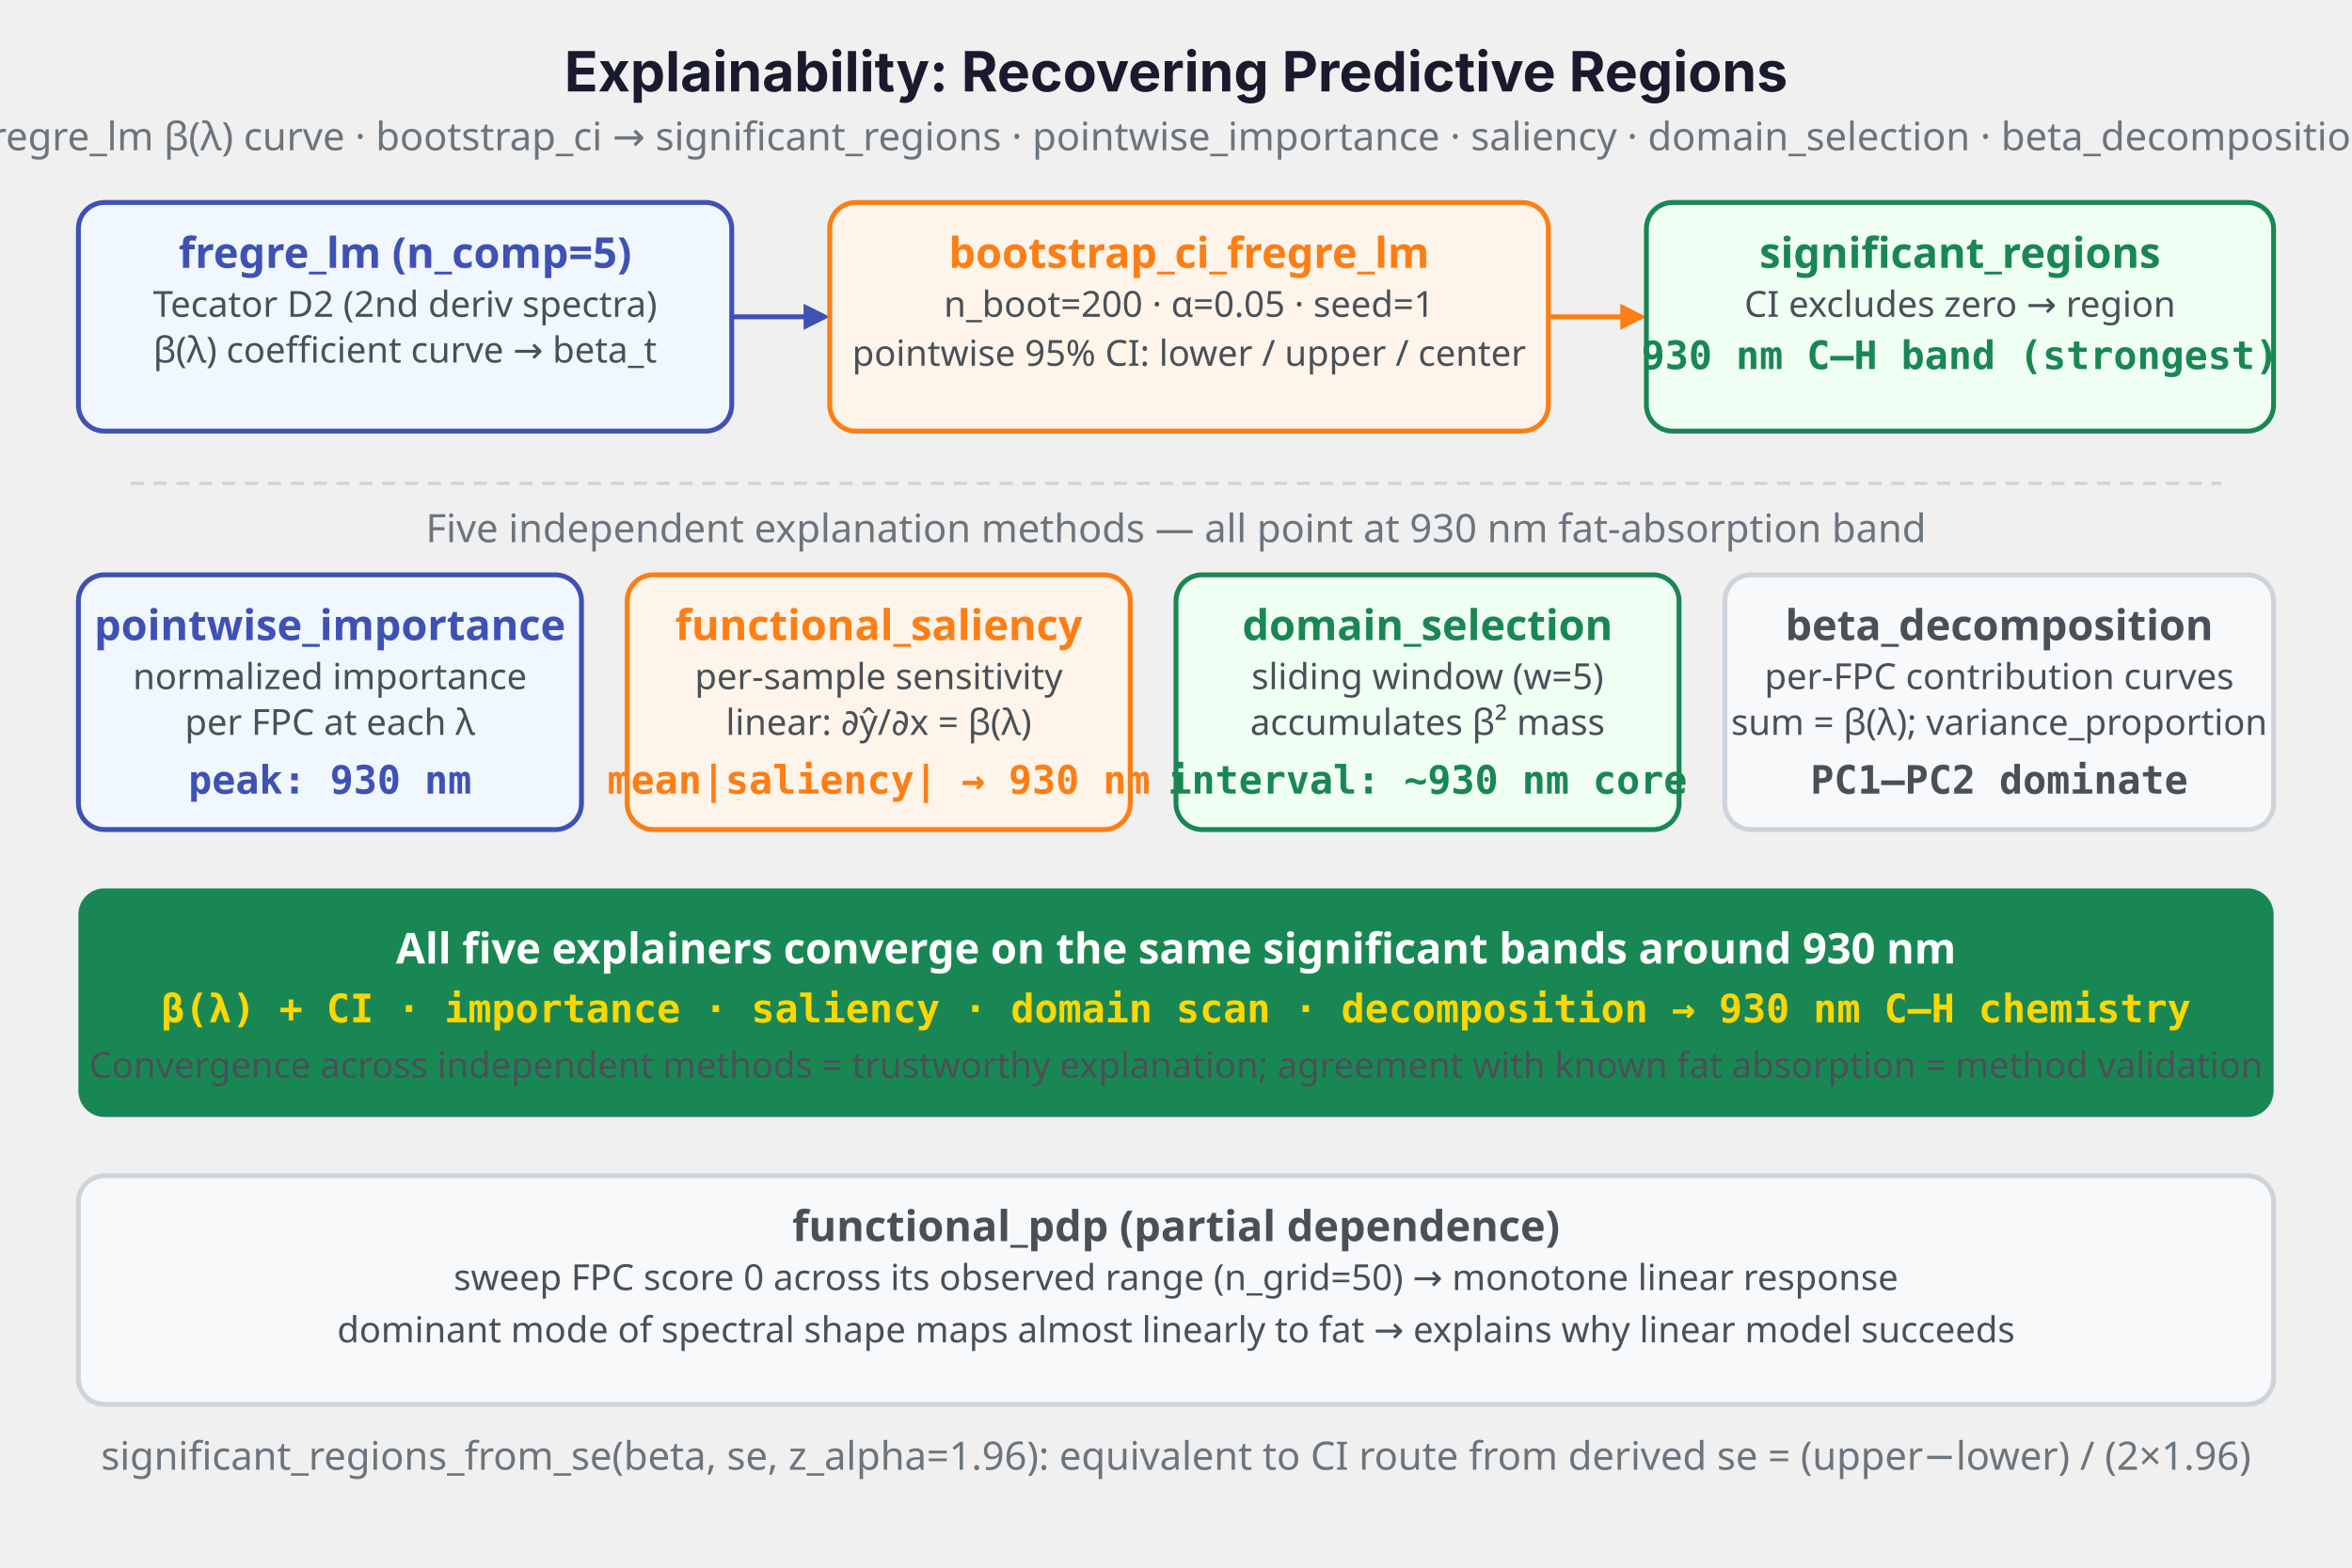
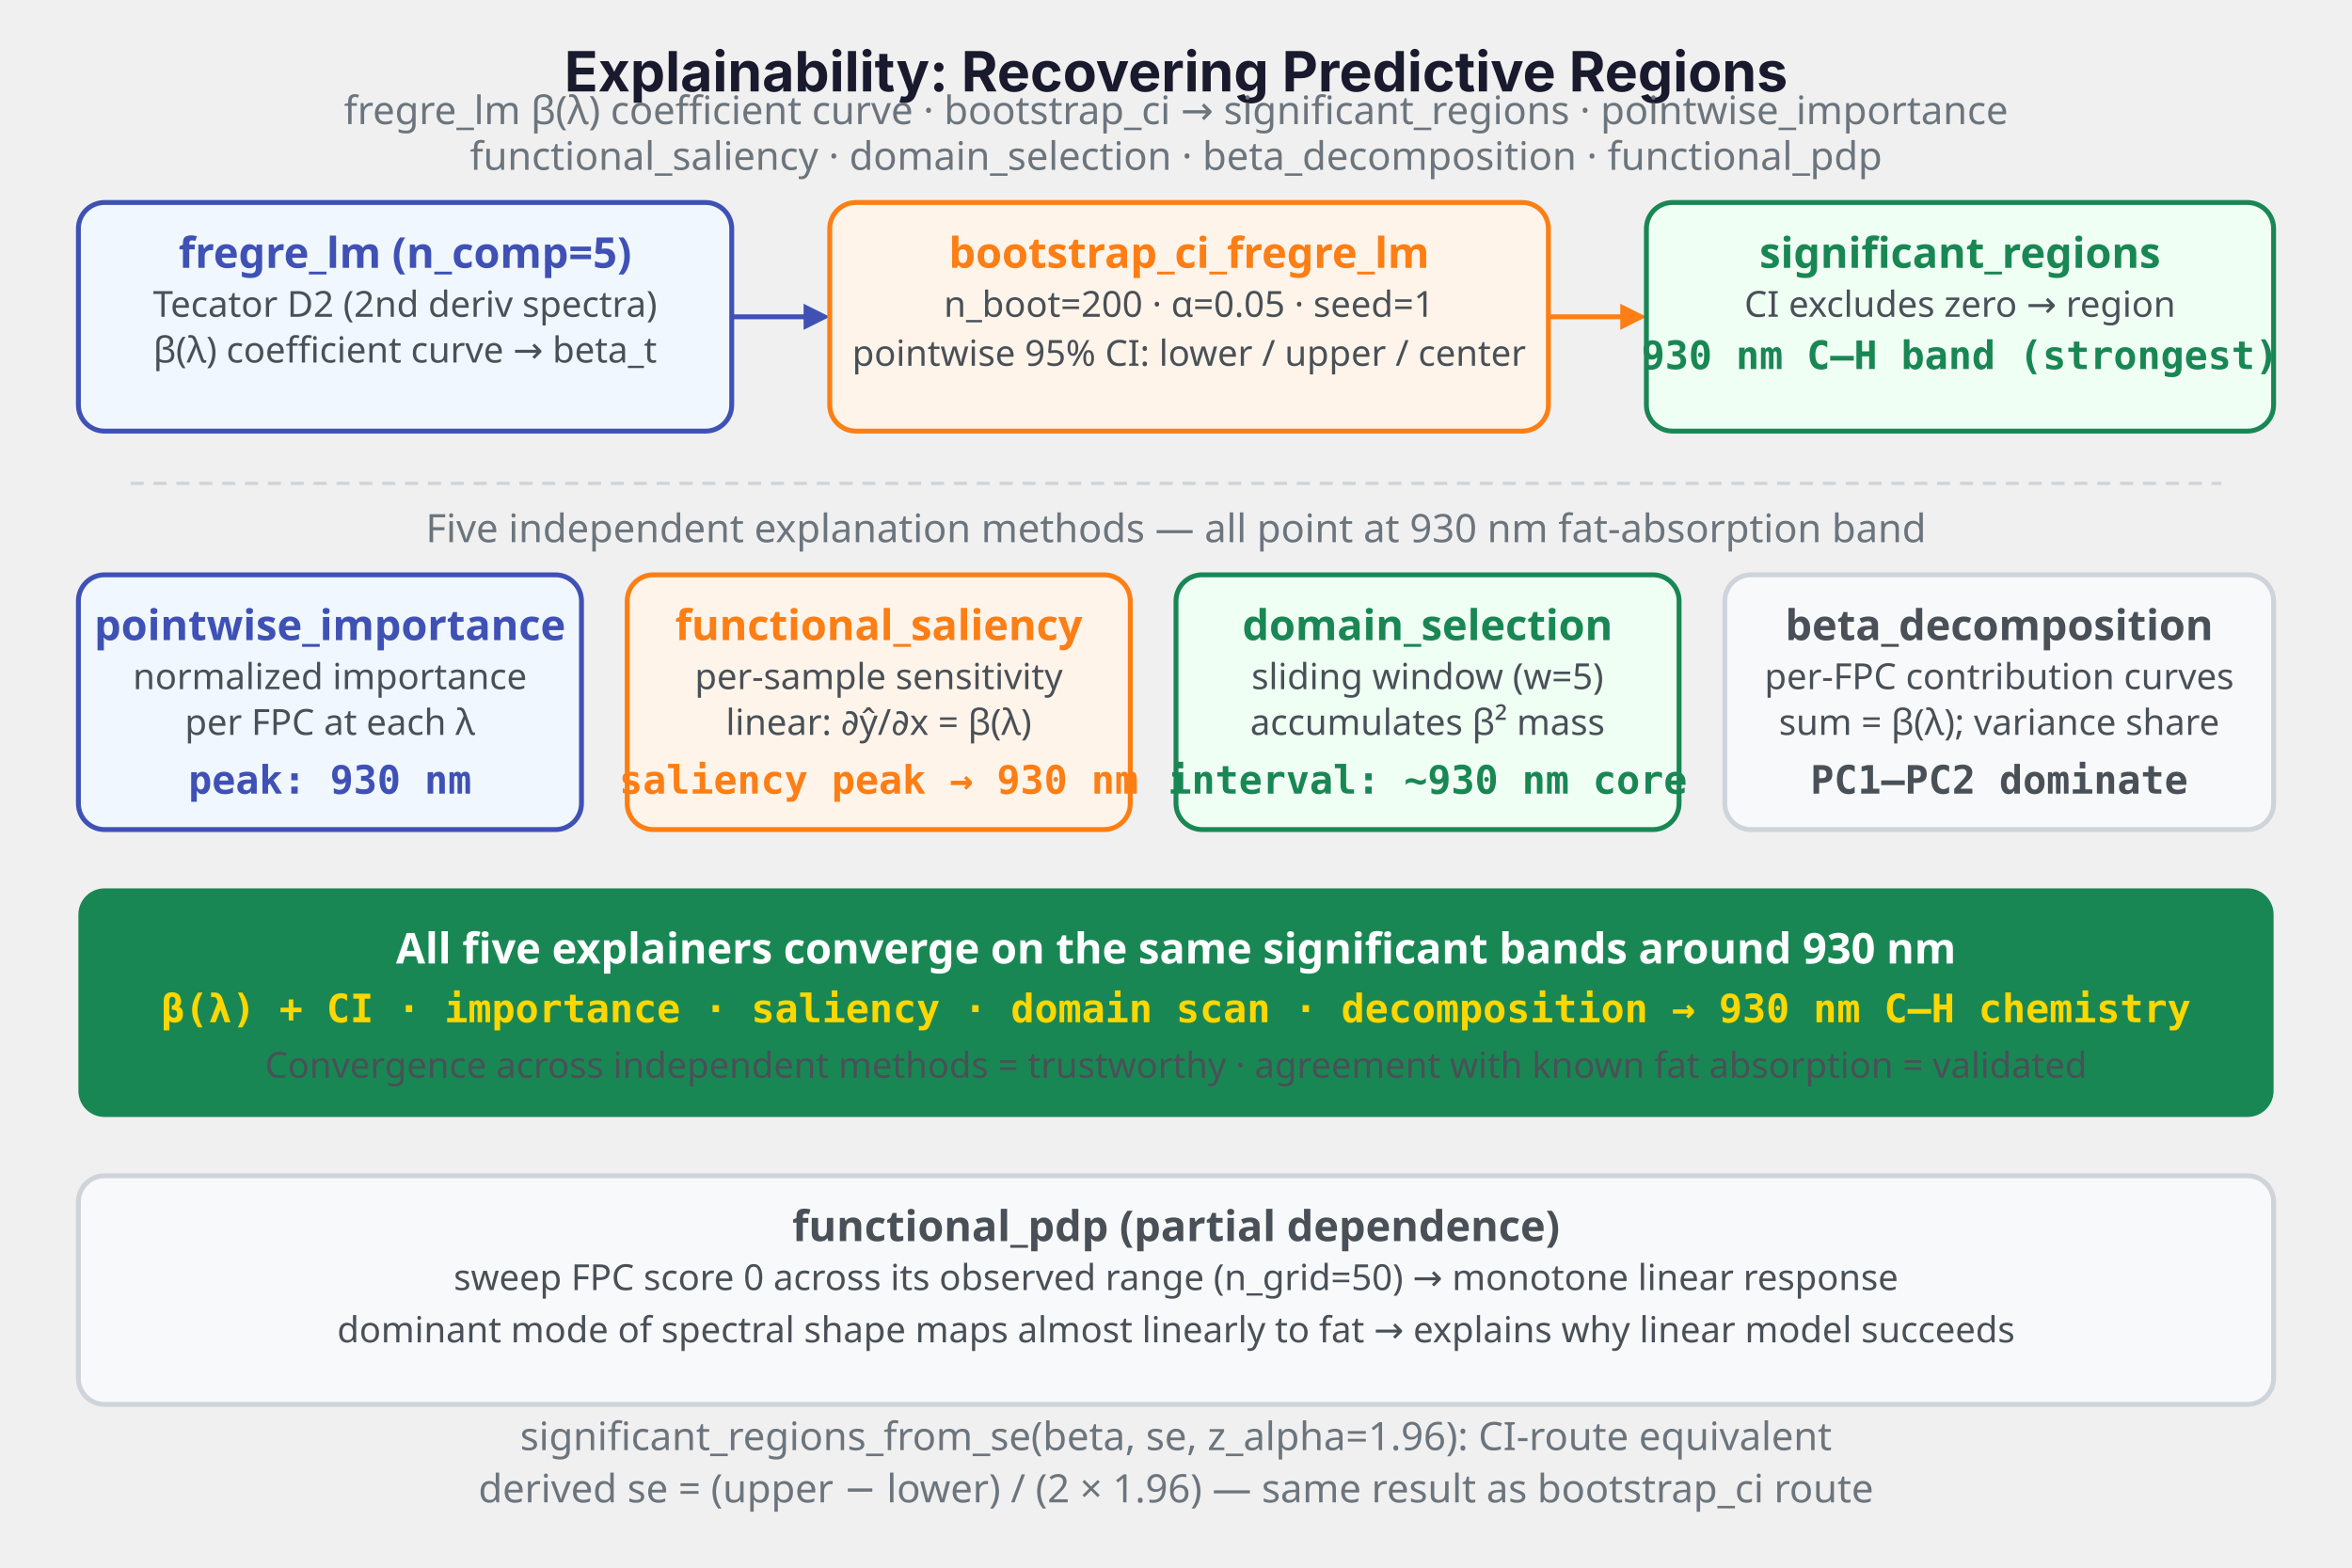
<svg xmlns="http://www.w3.org/2000/svg" viewBox="0 0 720 480" fill="none" role="img" aria-label="Explainability: Recovering Predictive Regions — fregre_lm beta(t) coefficient curve, bootstrap CI, significant_regions, pointwise_importance, functional_saliency, domain_selection, beta_decomposition, functional_pdp">
  <style>
    .ttl{font:700 17px system-ui,-apple-system,sans-serif;fill:#1a1a2e}
    .sub{font:400 12px system-ui,sans-serif;fill:#6c757d}
    .lab{font:700 13px system-ui,sans-serif}
    .sm{font:400 11px system-ui,sans-serif;fill:#495057}
    .mono{font:600 12px ui-monospace,monospace}
  </style>
  <text class="ttl" x="360" y="28" text-anchor="middle">Explainability: Recovering Predictive Regions</text>
-   <text class="sub" x="360" y="46" text-anchor="middle">fregre_lm β(λ) curve · bootstrap_ci → significant_regions · pointwise_importance · saliency · domain_selection · beta_decomposition</text>
+   <text class="sub" x="360" y="38" text-anchor="middle">fregre_lm β(λ) coefficient curve · bootstrap_ci → significant_regions · pointwise_importance</text>
+   <text class="sub" x="360" y="52" text-anchor="middle">functional_saliency · domain_selection · beta_decomposition · functional_pdp</text>
  <rect x="24" y="62" width="200" height="70" rx="8" fill="#f0f7ff" stroke="#3f51b5" stroke-width="1.5" />
  <text class="lab" x="124" y="82" text-anchor="middle" fill="#3f51b5">fregre_lm (n_comp=5)</text>
  <text class="sm" x="124" y="97" text-anchor="middle">Tecator D2 (2nd deriv spectra)</text>
  <text class="sm" x="124" y="111" text-anchor="middle">β(λ) coefficient curve → beta_t</text>
  <line x1="224" y1="97" x2="250" y2="97" stroke="#3f51b5" stroke-width="1.5" />
  <polygon points="246,93 254,97 246,101" fill="#3f51b5" />
  <rect x="254" y="62" width="220" height="70" rx="8" fill="#fff4ea" stroke="#fd7e14" stroke-width="1.5" />
  <text class="lab" x="364" y="82" text-anchor="middle" fill="#fd7e14">bootstrap_ci_fregre_lm</text>
  <text class="sm" x="364" y="97" text-anchor="middle">n_boot=200 · α=0.05 · seed=1</text>
  <text class="sm" x="364" y="112" text-anchor="middle">pointwise 95% CI: lower / upper / center</text>
  <line x1="474" y1="97" x2="500" y2="97" stroke="#fd7e14" stroke-width="1.5" />
  <polygon points="496,93 504,97 496,101" fill="#fd7e14" />
  <rect x="504" y="62" width="192" height="70" rx="8" fill="#f0fff4" stroke="#198754" stroke-width="1.5" />
  <text class="lab" x="600" y="82" text-anchor="middle" fill="#198754">significant_regions</text>
  <text class="sm" x="600" y="97" text-anchor="middle">CI excludes zero → region</text>
  <text class="mono" x="600" y="113" text-anchor="middle" fill="#198754">930 nm C–H band (strongest)</text>
  <line x1="40" y1="148" x2="680" y2="148" stroke="#ced4da" stroke-width="1" stroke-dasharray="4,3" />
  <text class="sub" x="360" y="166" text-anchor="middle">Five independent explanation methods — all point at 930 nm fat-absorption band</text>
  <rect x="24" y="176" width="154" height="78" rx="8" fill="#f0f7ff" stroke="#3f51b5" stroke-width="1.5" />
  <text class="lab" x="101" y="196" text-anchor="middle" fill="#3f51b5">pointwise_importance</text>
  <text class="sm" x="101" y="211" text-anchor="middle">normalized importance</text>
  <text class="sm" x="101" y="225" text-anchor="middle">per FPC at each λ</text>
  <text class="mono" x="101" y="243" text-anchor="middle" fill="#3f51b5">peak: 930 nm</text>
  <rect x="192" y="176" width="154" height="78" rx="8" fill="#fff4ea" stroke="#fd7e14" stroke-width="1.5" />
  <text class="lab" x="269" y="196" text-anchor="middle" fill="#fd7e14">functional_saliency</text>
  <text class="sm" x="269" y="211" text-anchor="middle">per-sample sensitivity</text>
  <text class="sm" x="269" y="225" text-anchor="middle">linear: ∂ŷ/∂x = β(λ)</text>
-   <text class="mono" x="269" y="243" text-anchor="middle" fill="#fd7e14">mean|saliency| → 930 nm</text>
+   <text class="mono" x="269" y="243" text-anchor="middle" fill="#fd7e14">saliency peak → 930 nm</text>
  <rect x="360" y="176" width="154" height="78" rx="8" fill="#f0fff4" stroke="#198754" stroke-width="1.5" />
  <text class="lab" x="437" y="196" text-anchor="middle" fill="#198754">domain_selection</text>
  <text class="sm" x="437" y="211" text-anchor="middle">sliding window (w=5)</text>
  <text class="sm" x="437" y="225" text-anchor="middle">accumulates β² mass</text>
  <text class="mono" x="437" y="243" text-anchor="middle" fill="#198754">interval: ~930 nm core</text>
  <rect x="528" y="176" width="168" height="78" rx="8" fill="#f8f9fa" stroke="#ced4da" stroke-width="1.5" />
  <text class="lab" x="612" y="196" text-anchor="middle" fill="#495057">beta_decomposition</text>
  <text class="sm" x="612" y="211" text-anchor="middle">per-FPC contribution curves</text>
-   <text class="sm" x="612" y="225" text-anchor="middle">sum = β(λ); variance_proportion</text>
+   <text class="sm" x="612" y="225" text-anchor="middle">sum = β(λ); variance share</text>
  <text class="mono" x="612" y="243" text-anchor="middle" fill="#495057">PC1–PC2 dominate</text>
  <rect x="24" y="272" width="672" height="70" rx="8" fill="#198754" stroke="none" />
  <text class="lab" x="360" y="295" text-anchor="middle" fill="white">All five explainers converge on the same significant bands around 930 nm</text>
  <text class="mono" x="360" y="313" text-anchor="middle" fill="#FFD700">β(λ) + CI · importance · saliency · domain scan · decomposition → 930 nm C–H chemistry</text>
-   <text class="sm" x="360" y="330" text-anchor="middle" fill="white">Convergence across independent methods = trustworthy explanation; agreement with known fat absorption = method validation</text>
+   <text class="sm" x="360" y="330" text-anchor="middle" fill="white">Convergence across independent methods = trustworthy · agreement with known fat absorption = validated</text>
  <rect x="24" y="360" width="672" height="70" rx="8" fill="#f8f9fa" stroke="#ced4da" stroke-width="1.5" />
  <text class="lab" x="360" y="380" text-anchor="middle" fill="#495057">functional_pdp (partial dependence)</text>
  <text class="sm" x="360" y="395" text-anchor="middle">sweep FPC score 0 across its observed range (n_grid=50) → monotone linear response</text>
  <text class="sm" x="360" y="411" text-anchor="middle">dominant mode of spectral shape maps almost linearly to fat → explains why linear model succeeds</text>
-   <text class="sub" x="360" y="450" text-anchor="middle">significant_regions_from_se(beta, se, z_alpha=1.96): equivalent to CI route from derived se = (upper−lower) / (2×1.96)</text>
+   <text class="sub" x="360" y="444" text-anchor="middle">significant_regions_from_se(beta, se, z_alpha=1.96): CI-route equivalent</text>
+   <text class="sub" x="360" y="460" text-anchor="middle">derived se = (upper − lower) / (2 × 1.96) — same result as bootstrap_ci route</text>
</svg>
